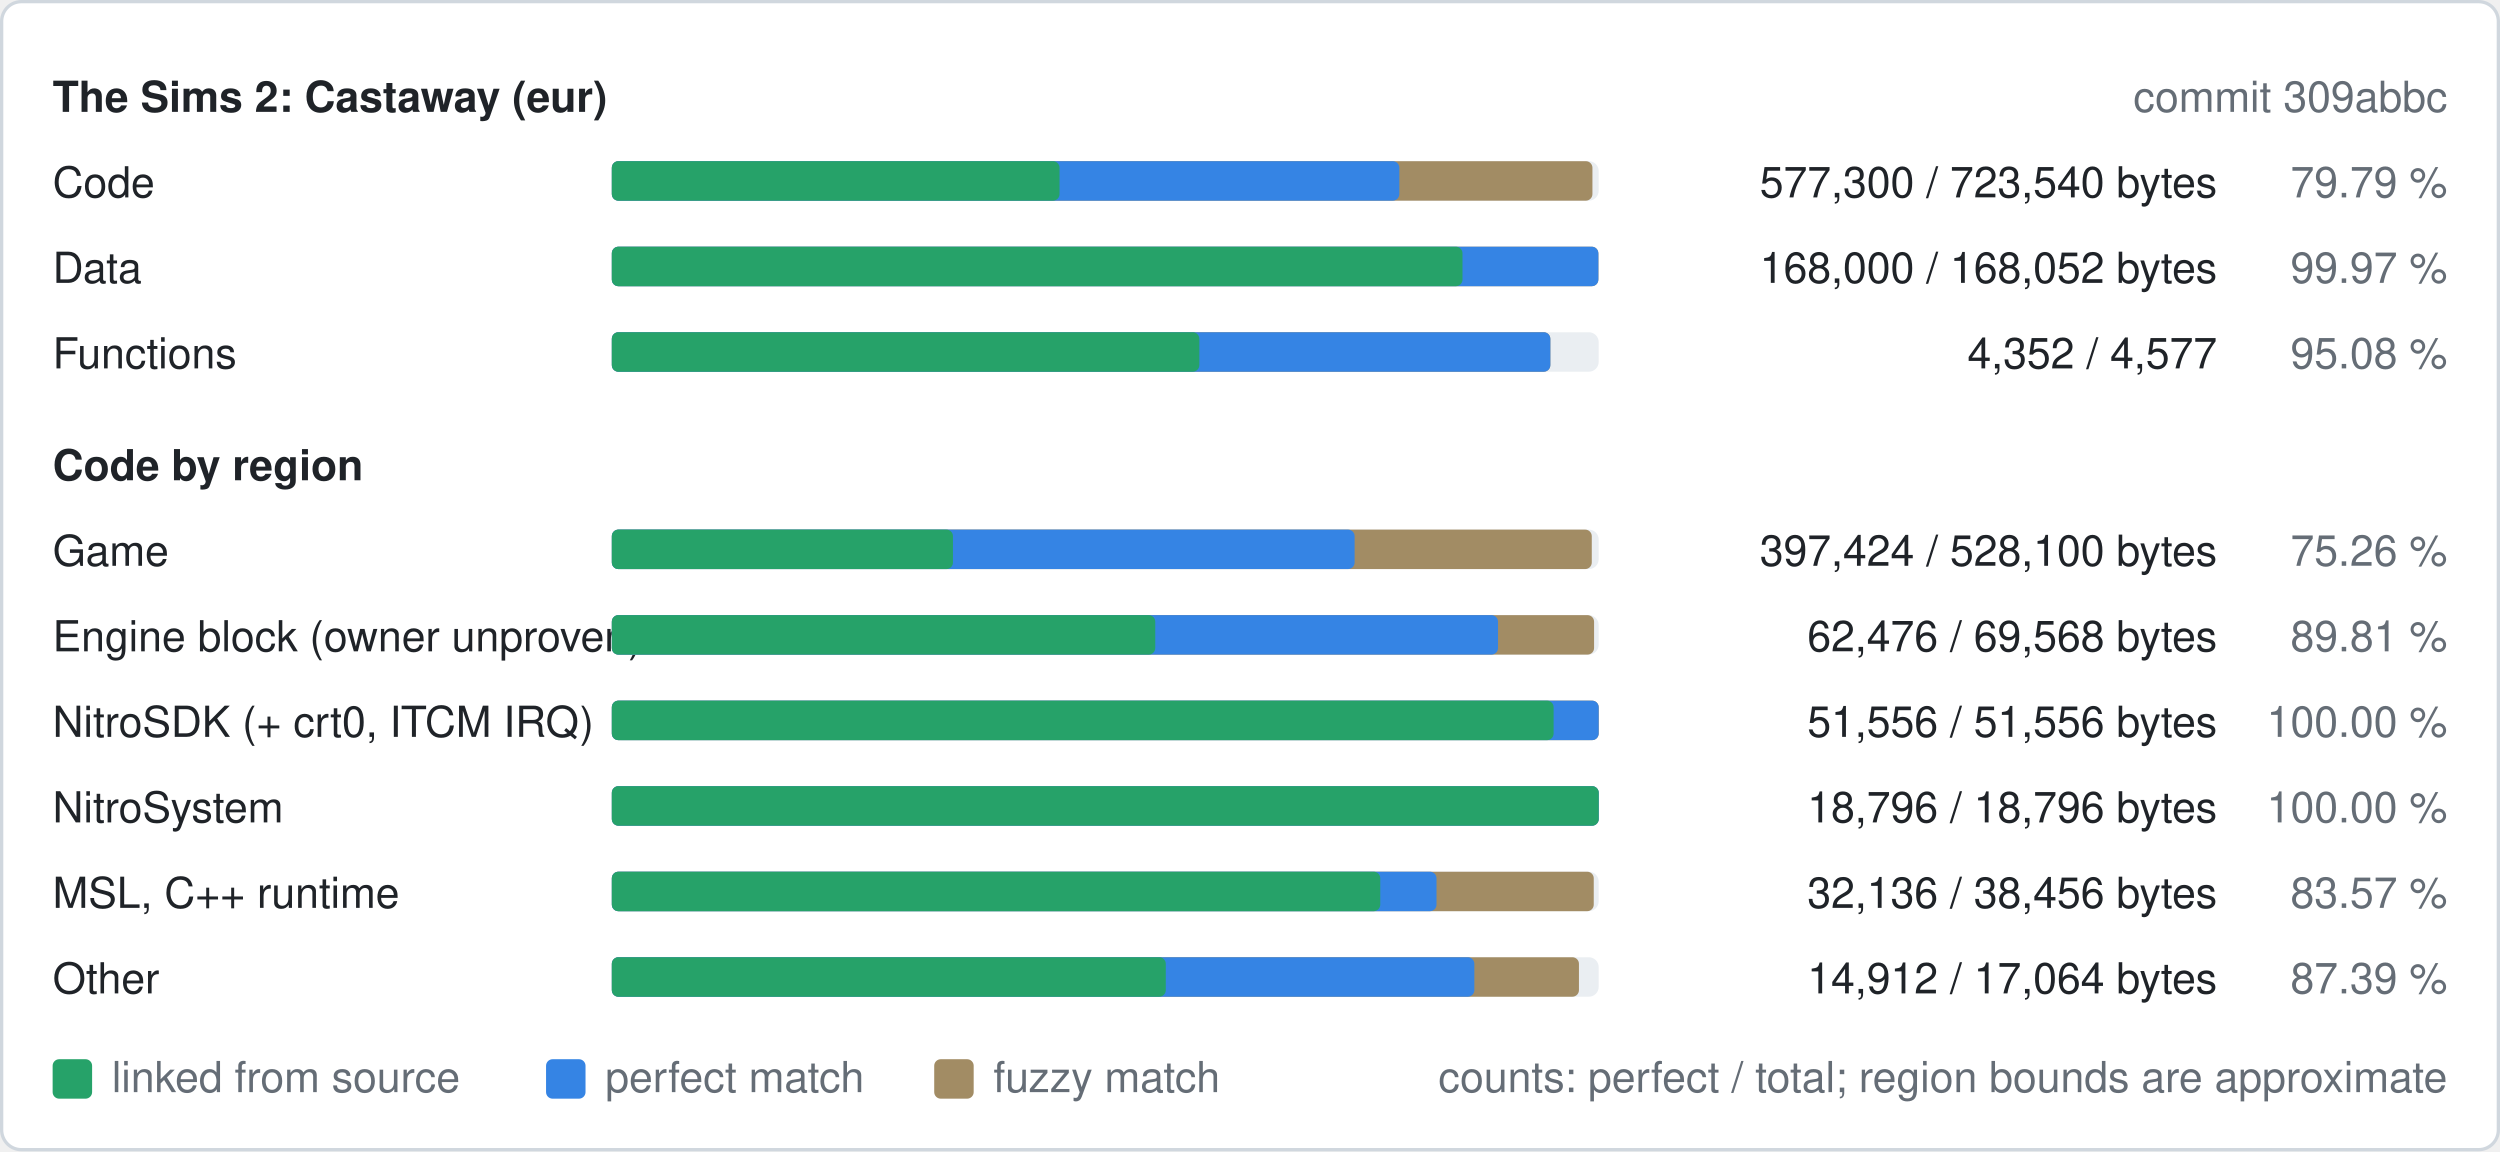
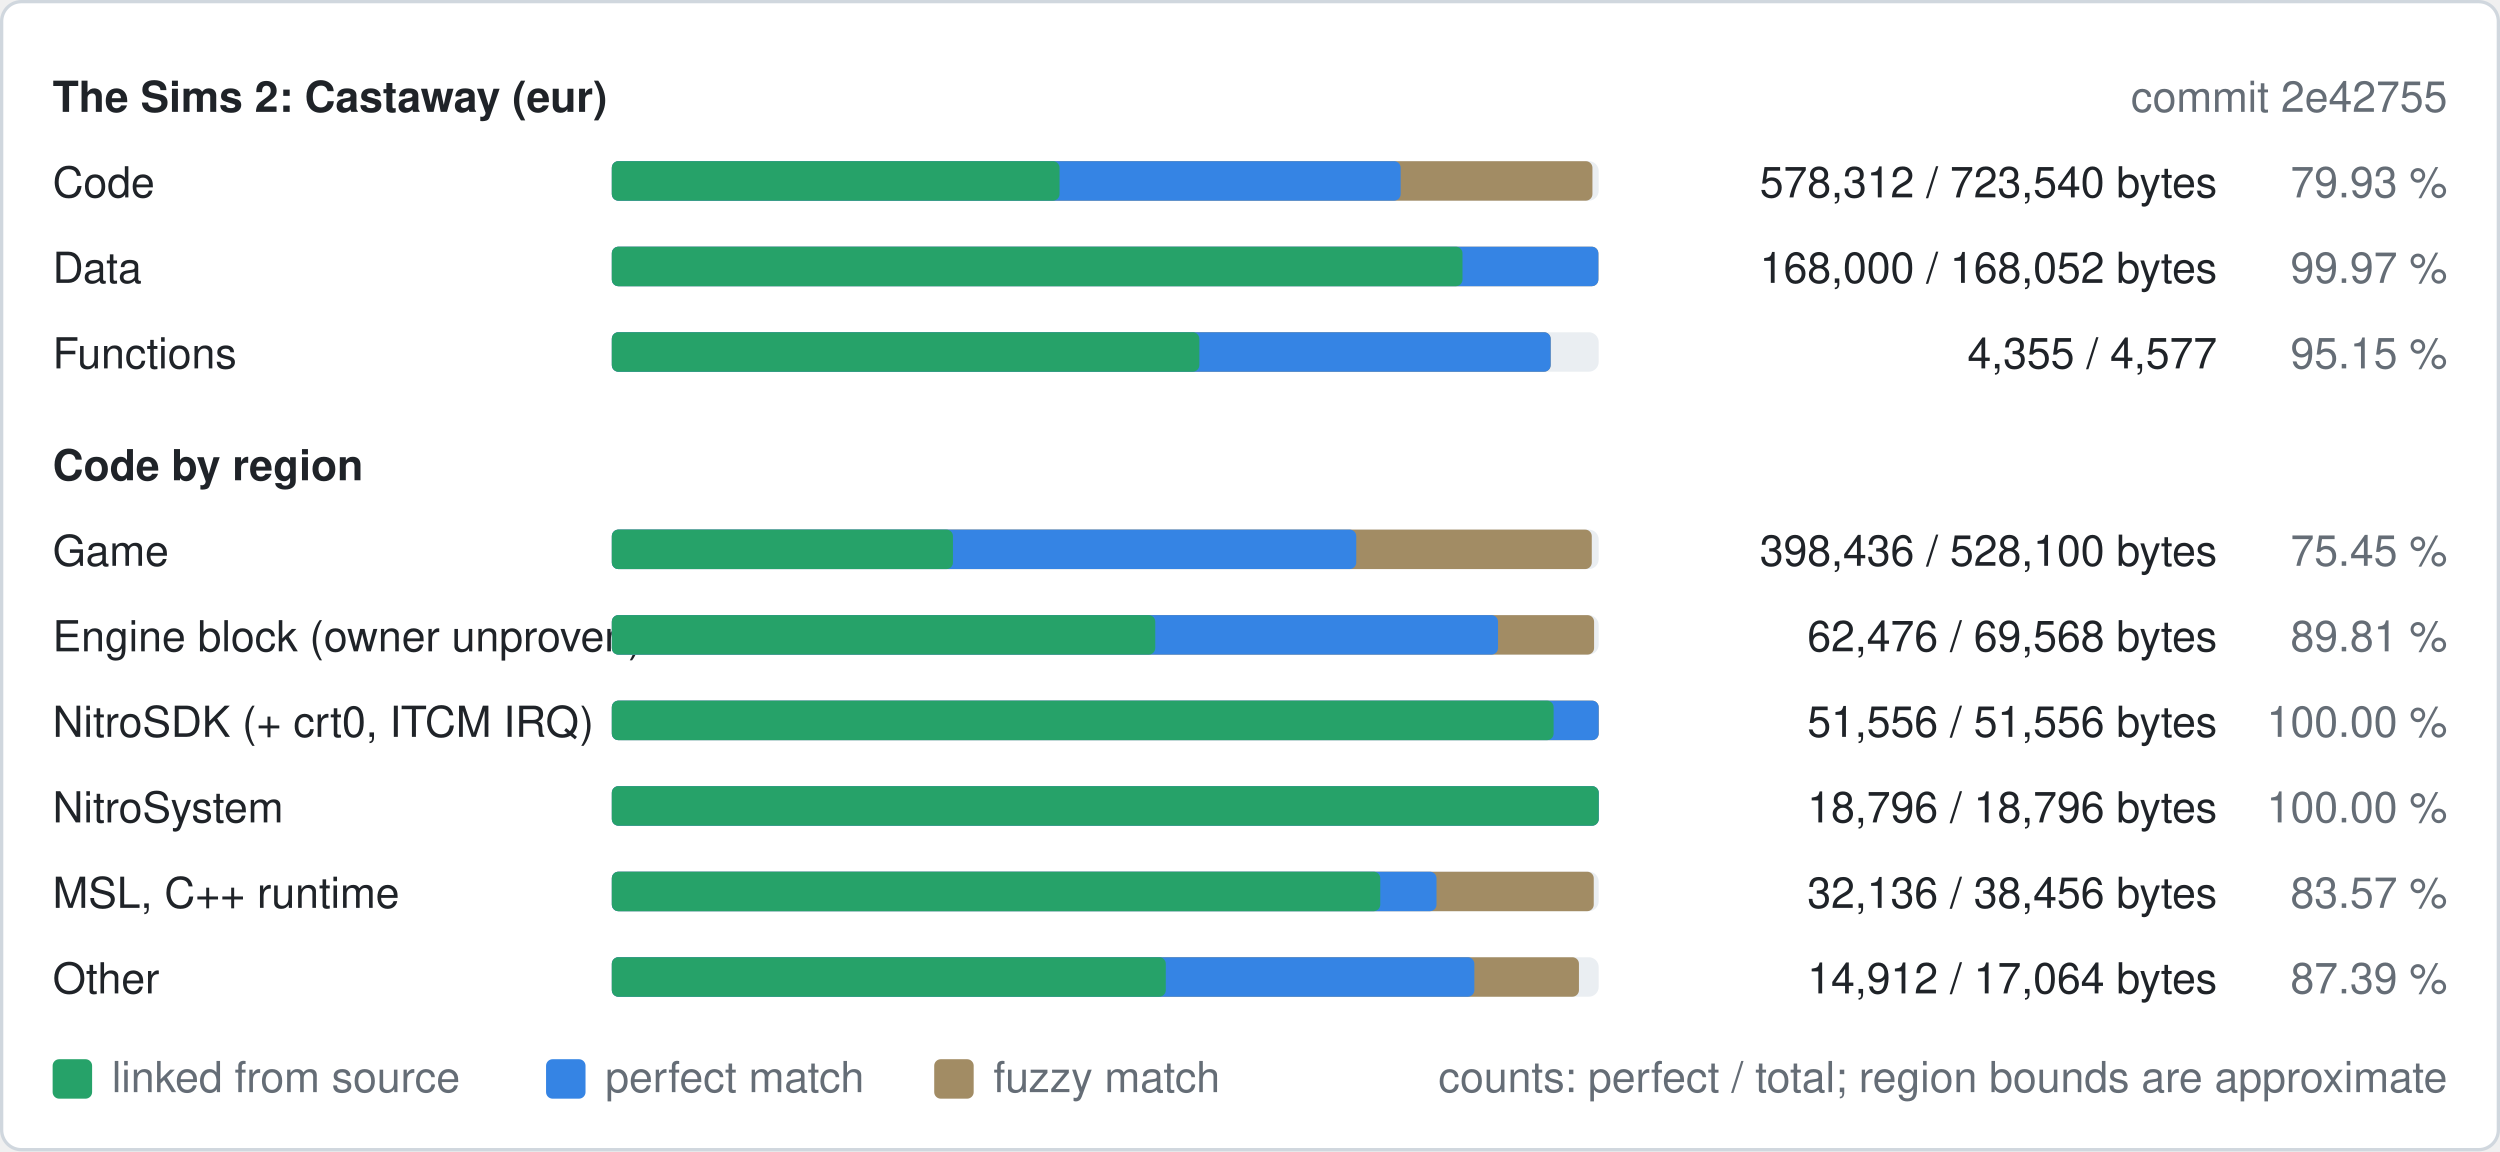
<svg xmlns="http://www.w3.org/2000/svg" width="760" height="350" viewBox="0 0 760 350" role="img" aria-label="Decompilation progress of eur">
  <style>
text{font-family:-apple-system,BlinkMacSystemFont,"Segoe UI",Helvetica,Arial,sans-serif;font-size:13px}
.b{font-weight:600}
.bg{fill:#ffffff;stroke:#d0d7de}.t{fill:#1f2328}.m{fill:#656d76}.track{fill:#eaeef2}.fuzzy{fill:#a28c64}.perfect{fill:#3584e4}.linked{fill:#26a269}
@media (prefers-color-scheme: dark){.bg{fill:#0d1117;stroke:#30363d}.t{fill:#e6edf3}.m{fill:#8d96a0}.track{fill:#21262d}.fuzzy{fill:#a28c64}.perfect{fill:#3584e4}.linked{fill:#2ec27e}}
</style>
  <rect class="bg" x="0.5" y="0.5" width="759" height="349" rx="6" />
  <text class="t b" x="16" y="34">The Sims 2: Castaway (eur)</text>
-   <text class="m" x="744" y="34" text-anchor="end">commit 309abbc</text>
+   <text class="m" x="744" y="34" text-anchor="end">commit 2e42755</text>
  <text class="t" x="16" y="60">Code</text>
  <rect class="track" x="186" y="49" width="300" height="12" rx="3" />
  <rect class="fuzzy" x="186" y="49" width="298.1" height="12" rx="2" />
-   <rect class="perfect" x="186" y="49" width="239.4" height="12" rx="2" />
+   <rect class="perfect" x="186" y="49" width="239.8" height="12" rx="2" />
  <rect class="linked" x="186" y="49" width="136.1" height="12" rx="2" />
-   <text class="t" x="674" y="60" text-anchor="end">577,300 / 723,540 bytes</text>
-   <text class="m" x="744" y="60" text-anchor="end">79.79 %</text>
+   <text class="t" x="674" y="60" text-anchor="end">578,312 / 723,540 bytes</text>
+   <text class="m" x="744" y="60" text-anchor="end">79.93 %</text>
  <text class="t" x="16" y="86">Data</text>
  <rect class="track" x="186" y="75" width="300" height="12" rx="3" />
  <rect class="fuzzy" x="186" y="75" width="299.9" height="12" rx="2" />
  <rect class="perfect" x="186" y="75" width="299.9" height="12" rx="2" />
  <rect class="linked" x="186" y="75" width="258.6" height="12" rx="2" />
  <text class="t" x="674" y="86" text-anchor="end">168,000 / 168,052 bytes</text>
  <text class="m" x="744" y="86" text-anchor="end">99.97 %</text>
  <text class="t" x="16" y="112">Functions</text>
  <rect class="track" x="186" y="101" width="300" height="12" rx="3" />
-   <rect class="fuzzy" x="186" y="101" width="285.3" height="12" rx="2" />
-   <rect class="perfect" x="186" y="101" width="285.3" height="12" rx="2" />
+   <rect class="fuzzy" x="186" y="101" width="285.4" height="12" rx="2" />
+   <rect class="perfect" x="186" y="101" width="285.4" height="12" rx="2" />
  <rect class="linked" x="186" y="101" width="178.6" height="12" rx="2" />
-   <text class="t" x="674" y="112" text-anchor="end">4,352 / 4,577</text>
-   <text class="m" x="744" y="112" text-anchor="end">95.08 %</text>
+   <text class="t" x="674" y="112" text-anchor="end">4,355 / 4,577</text>
+   <text class="m" x="744" y="112" text-anchor="end">95.15 %</text>
  <text class="t b" x="16" y="146">Code by region</text>
  <text class="t" x="16" y="172">Game</text>
  <rect class="track" x="186" y="161" width="300" height="12" rx="3" />
  <rect class="fuzzy" x="186" y="161" width="297.9" height="12" rx="2" />
-   <rect class="perfect" x="186" y="161" width="225.8" height="12" rx="2" />
+   <rect class="perfect" x="186" y="161" width="226.3" height="12" rx="2" />
  <rect class="linked" x="186" y="161" width="103.7" height="12" rx="2" />
-   <text class="t" x="674" y="172" text-anchor="end">397,424 / 528,100 bytes</text>
-   <text class="m" x="744" y="172" text-anchor="end">75.26 %</text>
+   <text class="t" x="674" y="172" text-anchor="end">398,436 / 528,100 bytes</text>
+   <text class="m" x="744" y="172" text-anchor="end">75.45 %</text>
  <text class="t" x="16" y="198">Engine block (owner unproven)</text>
  <rect class="track" x="186" y="187" width="300" height="12" rx="3" />
  <rect class="fuzzy" x="186" y="187" width="298.6" height="12" rx="2" />
  <rect class="perfect" x="186" y="187" width="269.4" height="12" rx="2" />
  <rect class="linked" x="186" y="187" width="165.2" height="12" rx="2" />
  <text class="t" x="674" y="198" text-anchor="end">62,476 / 69,568 bytes</text>
  <text class="m" x="744" y="198" text-anchor="end">89.81 %</text>
  <text class="t" x="16" y="224">NitroSDK (+ crt0, ITCM IRQ)</text>
  <rect class="track" x="186" y="213" width="300" height="12" rx="3" />
  <rect class="fuzzy" x="186" y="213" width="300.0" height="12" rx="2" />
  <rect class="perfect" x="186" y="213" width="300.0" height="12" rx="2" />
  <rect class="linked" x="186" y="213" width="286.3" height="12" rx="2" />
  <text class="t" x="674" y="224" text-anchor="end">51,556 / 51,556 bytes</text>
  <text class="m" x="744" y="224" text-anchor="end">100.00 %</text>
  <text class="t" x="16" y="250">NitroSystem</text>
  <rect class="track" x="186" y="239" width="300" height="12" rx="3" />
  <rect class="fuzzy" x="186" y="239" width="300.0" height="12" rx="2" />
  <rect class="perfect" x="186" y="239" width="300.0" height="12" rx="2" />
  <rect class="linked" x="186" y="239" width="300.0" height="12" rx="2" />
  <text class="t" x="674" y="250" text-anchor="end">18,796 / 18,796 bytes</text>
  <text class="m" x="744" y="250" text-anchor="end">100.00 %</text>
  <text class="t" x="16" y="276">MSL, C++ runtime</text>
  <rect class="track" x="186" y="265" width="300" height="12" rx="3" />
  <rect class="fuzzy" x="186" y="265" width="298.5" height="12" rx="2" />
  <rect class="perfect" x="186" y="265" width="250.7" height="12" rx="2" />
  <rect class="linked" x="186" y="265" width="233.6" height="12" rx="2" />
  <text class="t" x="674" y="276" text-anchor="end">32,136 / 38,456 bytes</text>
  <text class="m" x="744" y="276" text-anchor="end">83.57 %</text>
  <text class="t" x="16" y="302">Other</text>
  <rect class="track" x="186" y="291" width="300" height="12" rx="3" />
  <rect class="fuzzy" x="186" y="291" width="294.0" height="12" rx="2" />
  <rect class="perfect" x="186" y="291" width="262.2" height="12" rx="2" />
  <rect class="linked" x="186" y="291" width="168.4" height="12" rx="2" />
  <text class="t" x="674" y="302" text-anchor="end">14,912 / 17,064 bytes</text>
  <text class="m" x="744" y="302" text-anchor="end">87.39 %</text>
  <rect class="linked" x="16" y="322" width="12" height="12" rx="2" />
  <text class="m" x="34" y="332">linked from source</text>
  <rect class="perfect" x="166" y="322" width="12" height="12" rx="2" />
  <text class="m" x="184" y="332">perfect match</text>
  <rect class="fuzzy" x="284" y="322" width="12" height="12" rx="2" />
  <text class="m" x="302" y="332">fuzzy match</text>
  <text class="m" x="744" y="332" text-anchor="end">counts: perfect / total; region bounds are approximate</text>
</svg>
